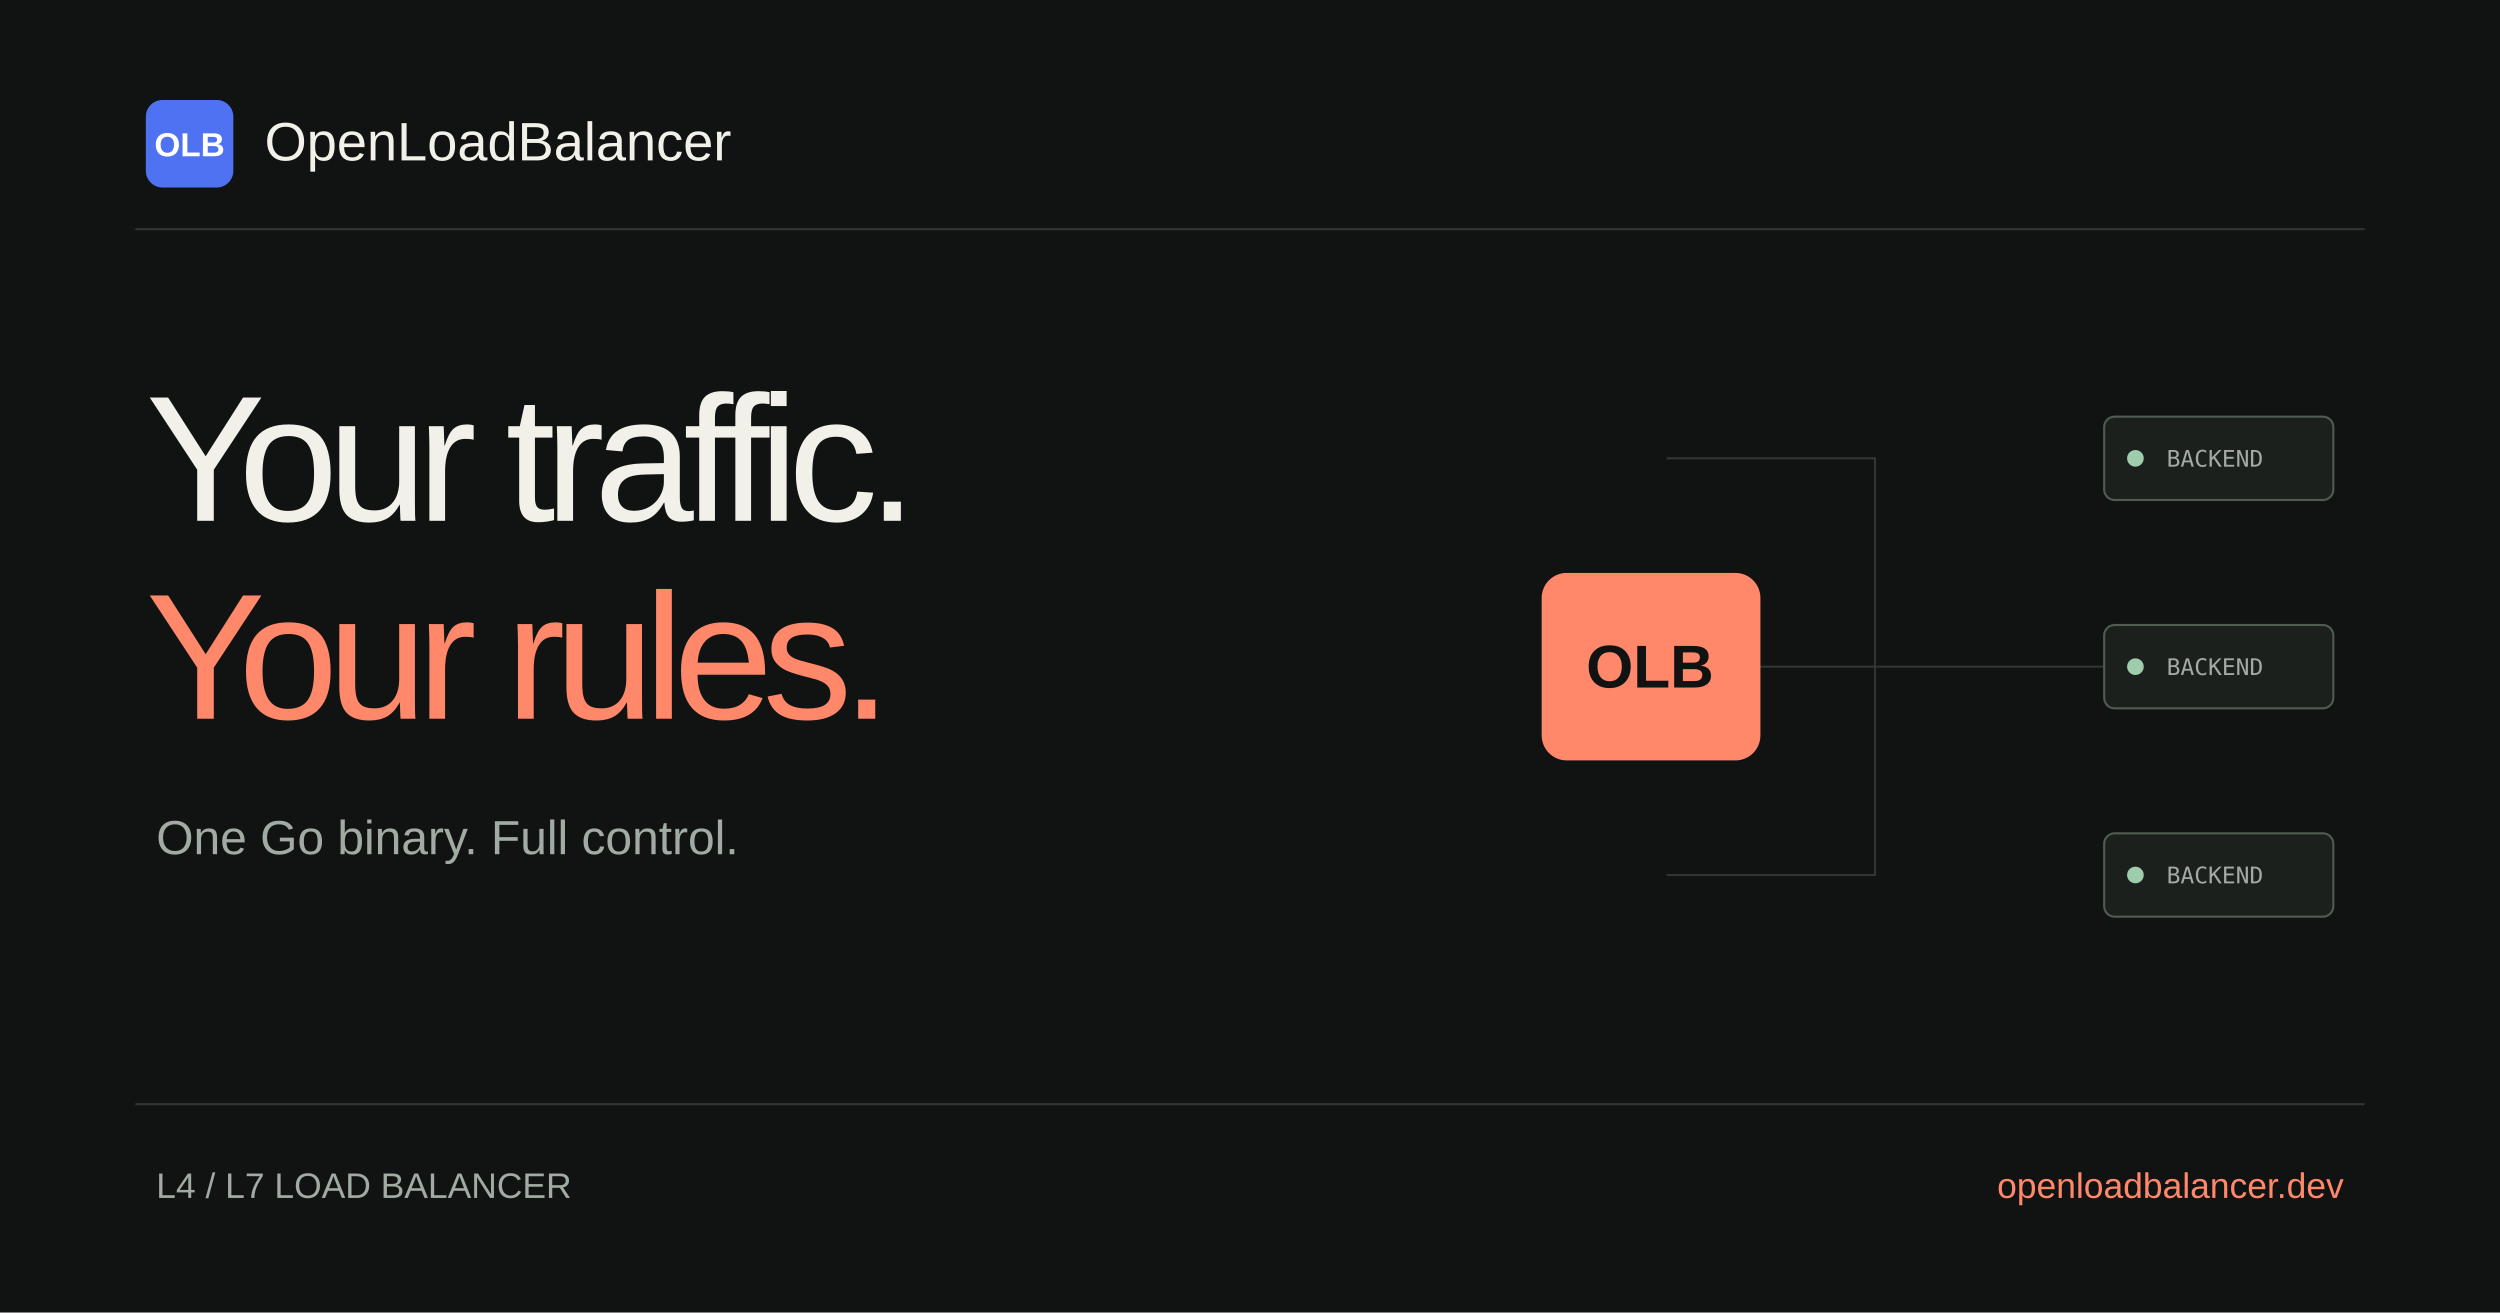
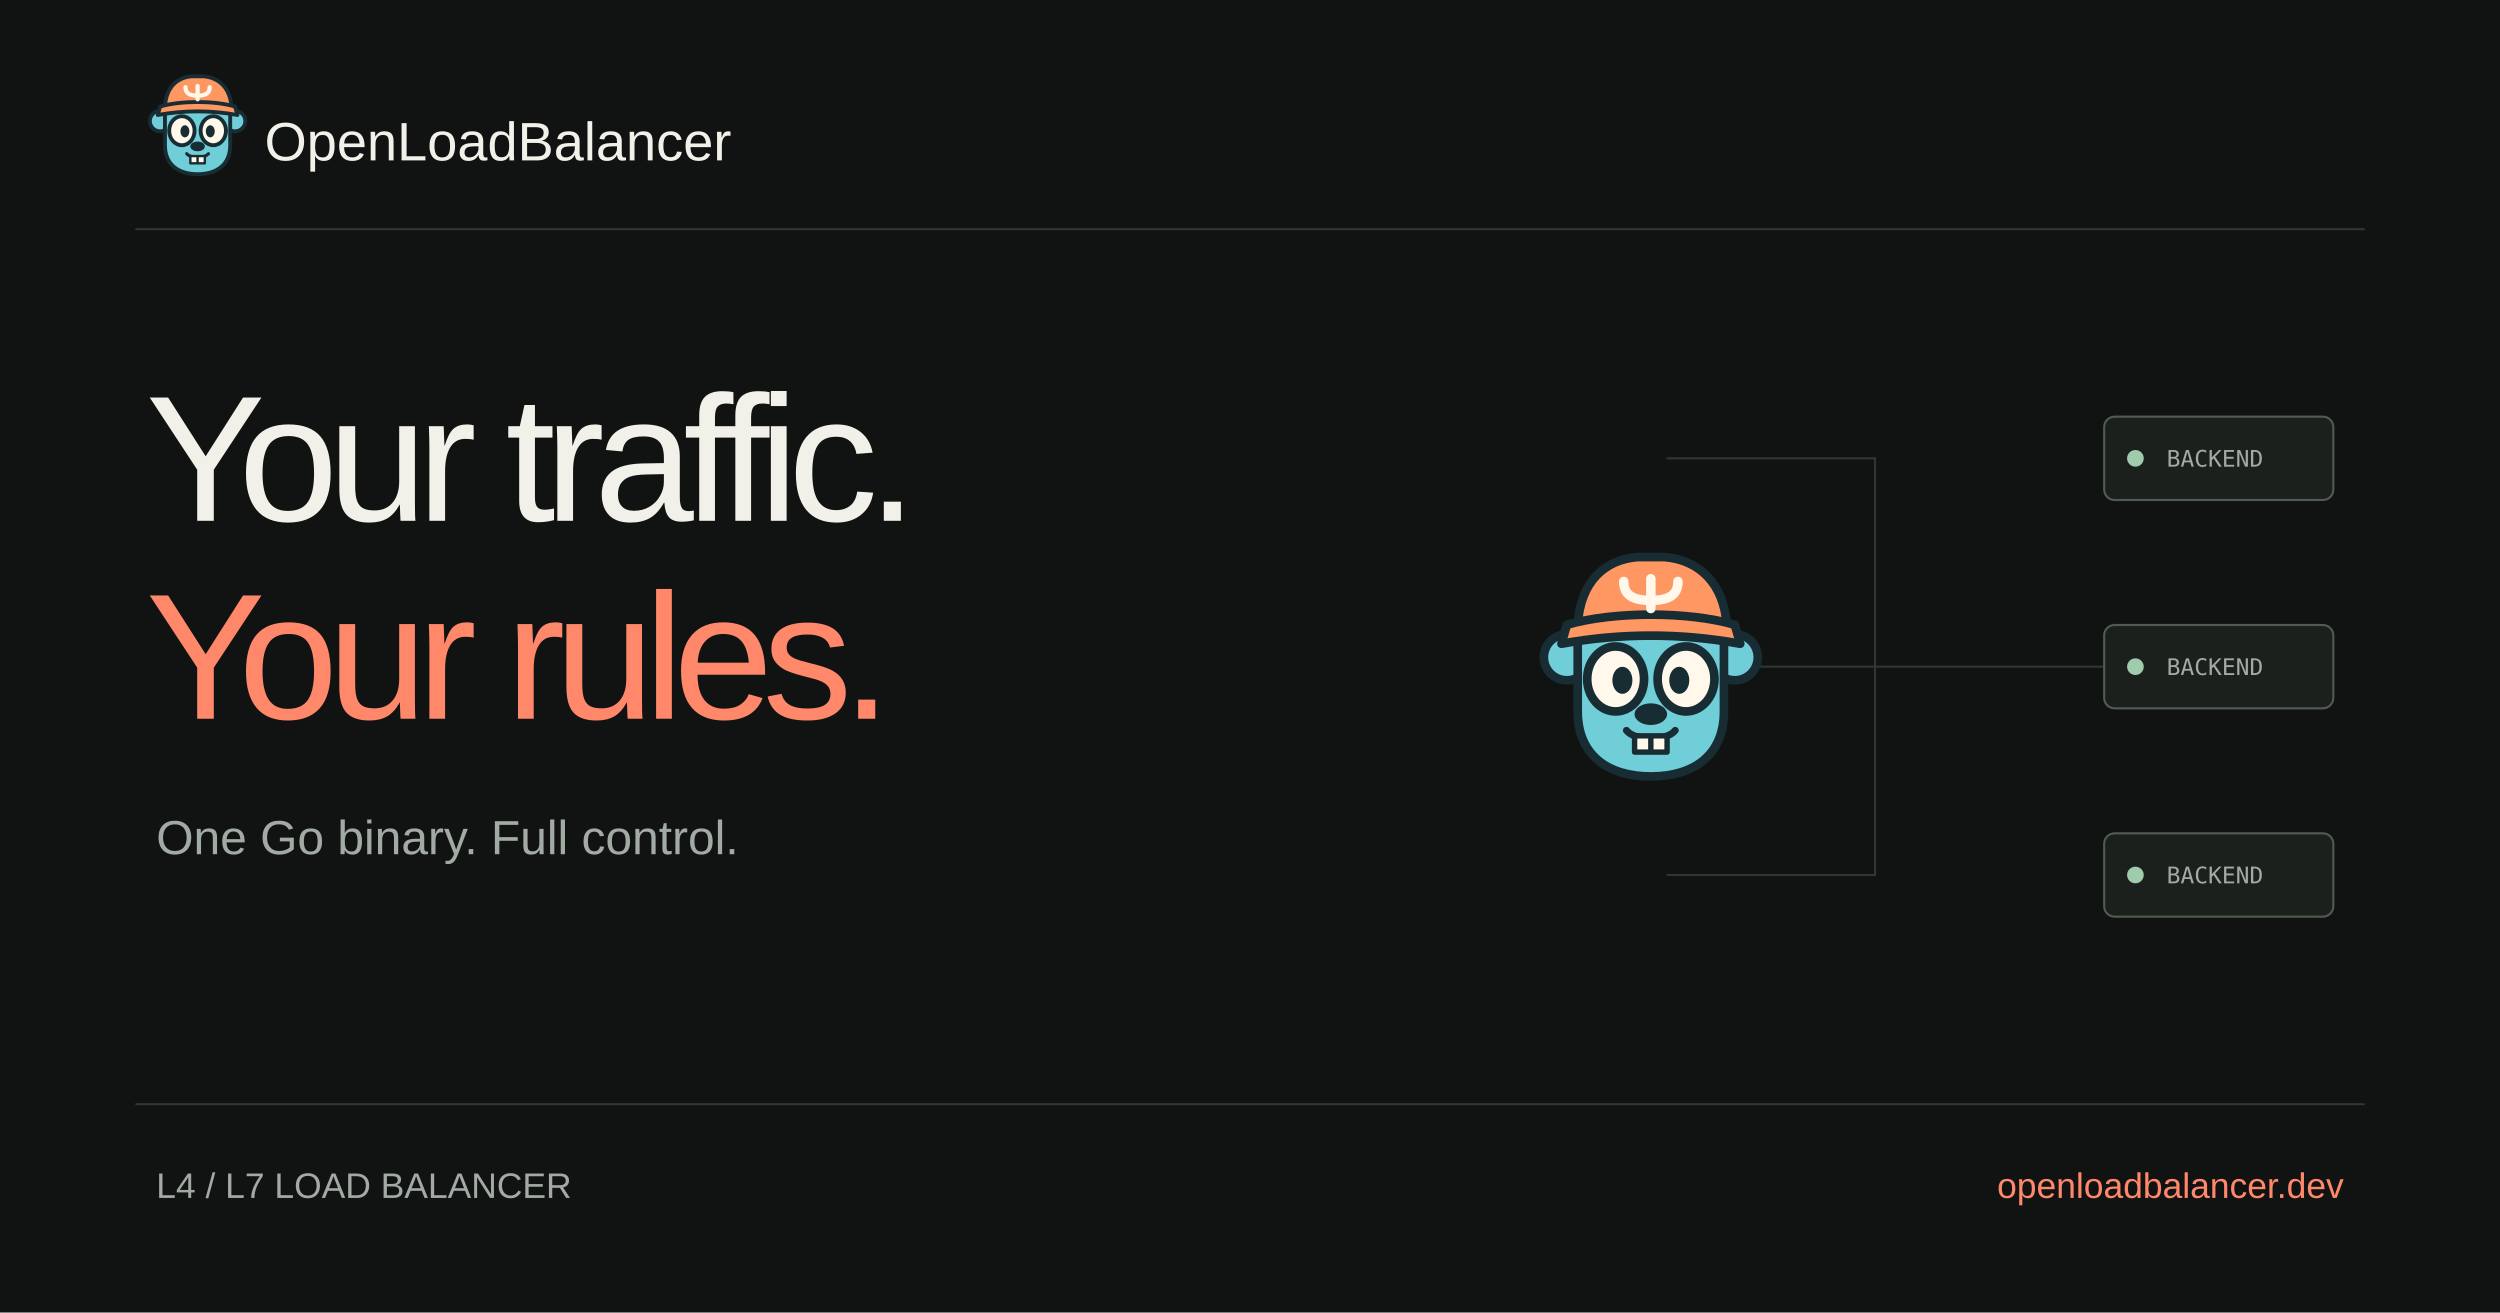
<svg xmlns="http://www.w3.org/2000/svg" width="1200" height="630" viewBox="0 0 1200 630">
  <rect width="1200" height="630" fill="#111312" />
  <g stroke="#303631">
    <path d="M65 110h1070M65 530h1070" />
    <path d="M800 220h100v100h180M800 320h280M800 420h100V320" fill="none" />
  </g>
-   <rect x="70" y="48" width="42" height="42" rx="8" fill="#4f72f3" />
-   <text x="91" y="75" fill="white" font-size="16" font-family="Arial" font-weight="700" text-anchor="middle">OLB</text>
+   <g transform="translate(67 32) scale(.58)">
+     <g stroke="#182c34" stroke-width="3.2" stroke-linecap="round" stroke-linejoin="round">
+       <circle cx="17" cy="45" r="8.5" fill="#70ced8" />
+       <circle cx="79" cy="45" r="8.5" fill="#70ced8" />
+       <path d="M21 39C21 29 75 29 75 39v26c0 16-11 24-27 24S21 81 21 65Z" fill="#70ced8" />
+       <path d="M21 33C22 17 31 9 43 8h10c13 1 22 10 23 25" fill="#ff9762" />
+       <path d="M17 33c17-5 45-5 62 0l2 7c-22-4-44-4-66 0Z" fill="#ff9762" />
+       <path d="M48 27V16m0 8c-8 0-10-3-10-7m10 7c8 0 10-3 10-7" fill="none" stroke="#fff8eb" stroke-width="3.5" />
+       <ellipse cx="35" cy="53" rx="10.5" ry="12" fill="#fff8eb" />
+       <ellipse cx="61" cy="53" rx="10.5" ry="12" fill="#fff8eb" />
+       <ellipse cx="37.5" cy="53.5" rx="3.7" ry="5" fill="#182c34" stroke="none" />
+       <ellipse cx="58.5" cy="53.5" rx="3.7" ry="5" fill="#182c34" stroke="none" />
+       <path d="M39 72c3 4 15 4 18 0" fill="none" stroke="#182c34" stroke-width="2.6" />
+       <path d="M42 74h6v6h-6ZM48 74h6v6h-6Z" fill="#fff8eb" stroke-width="2" />
+       <ellipse cx="48" cy="66" rx="6" ry="4" fill="#182c34" stroke="none" />
+     </g>
+   </g>
  <text x="127" y="77" fill="#f1f1e9" font-family="Arial" font-size="26">OpenLoadBalancer</text>
  <text x="70" y="250" fill="#f1f1e9" font-size="86" font-family="Arial" letter-spacing="-5">Your traffic.</text>
  <text x="70" y="345" fill="#ff886b" font-size="86" font-family="Arial" letter-spacing="-5">Your rules.</text>
  <text x="75" y="410" fill="#a1aaa3" font-family="Arial" font-size="23">One Go binary. Full control.</text>
-   <rect x="740" y="275" width="105" height="90" rx="12" fill="#ff886b" />
-   <text x="792" y="330" text-anchor="middle" fill="#111312" font-family="Arial" font-size="29" font-weight="700">OLB</text>
+   <g transform="translate(730 257) scale(1.3)">
+     <g stroke="#182c34" stroke-width="3.2" stroke-linecap="round" stroke-linejoin="round">
+       <circle cx="17" cy="45" r="8.5" fill="#70ced8" />
+       <circle cx="79" cy="45" r="8.5" fill="#70ced8" />
+       <path d="M21 39C21 29 75 29 75 39v26c0 16-11 24-27 24S21 81 21 65Z" fill="#70ced8" />
+       <path d="M21 33C22 17 31 9 43 8h10c13 1 22 10 23 25" fill="#ff9762" />
+       <path d="M17 33c17-5 45-5 62 0l2 7c-22-4-44-4-66 0Z" fill="#ff9762" />
+       <path d="M48 27V16m0 8c-8 0-10-3-10-7m10 7c8 0 10-3 10-7" fill="none" stroke="#fff8eb" stroke-width="3.5" />
+       <ellipse cx="35" cy="53" rx="10.5" ry="12" fill="#fff8eb" />
+       <ellipse cx="61" cy="53" rx="10.5" ry="12" fill="#fff8eb" />
+       <ellipse cx="37.5" cy="53.5" rx="3.7" ry="5" fill="#182c34" stroke="none" />
+       <ellipse cx="58.5" cy="53.5" rx="3.7" ry="5" fill="#182c34" stroke="none" />
+       <path d="M39 72c3 4 15 4 18 0" fill="none" stroke="#182c34" stroke-width="2.6" />
+       <path d="M42 74h6v6h-6ZM48 74h6v6h-6Z" fill="#fff8eb" stroke-width="2" />
+       <ellipse cx="48" cy="66" rx="6" ry="4" fill="#182c34" stroke="none" />
+     </g>
+   </g>
  <rect x="1010" y="200" width="110" height="40" rx="5" fill="#1c201d" stroke="#505c52" />
  <circle cx="1025" cy="220" r="4" fill="#9eccac" />
  <text x="1040" y="224" fill="#a1aaa3" font-family="monospace" font-size="11">BACKEND</text>
  <rect x="1010" y="300" width="110" height="40" rx="5" fill="#1c201d" stroke="#505c52" />
  <circle cx="1025" cy="320" r="4" fill="#9eccac" />
  <text x="1040" y="324" fill="#a1aaa3" font-family="monospace" font-size="11">BACKEND</text>
  <rect x="1010" y="400" width="110" height="40" rx="5" fill="#1c201d" stroke="#505c52" />
  <circle cx="1025" cy="420" r="4" fill="#9eccac" />
  <text x="1040" y="424" fill="#a1aaa3" font-family="monospace" font-size="11">BACKEND</text>
  <text x="75" y="575" fill="#a1aaa3" font-family="Arial" font-size="17">L4 / L7 LOAD BALANCER</text>
  <text x="1125" y="575" text-anchor="end" fill="#ff886b" font-family="Arial" font-size="17">openloadbalancer.dev</text>
</svg>
